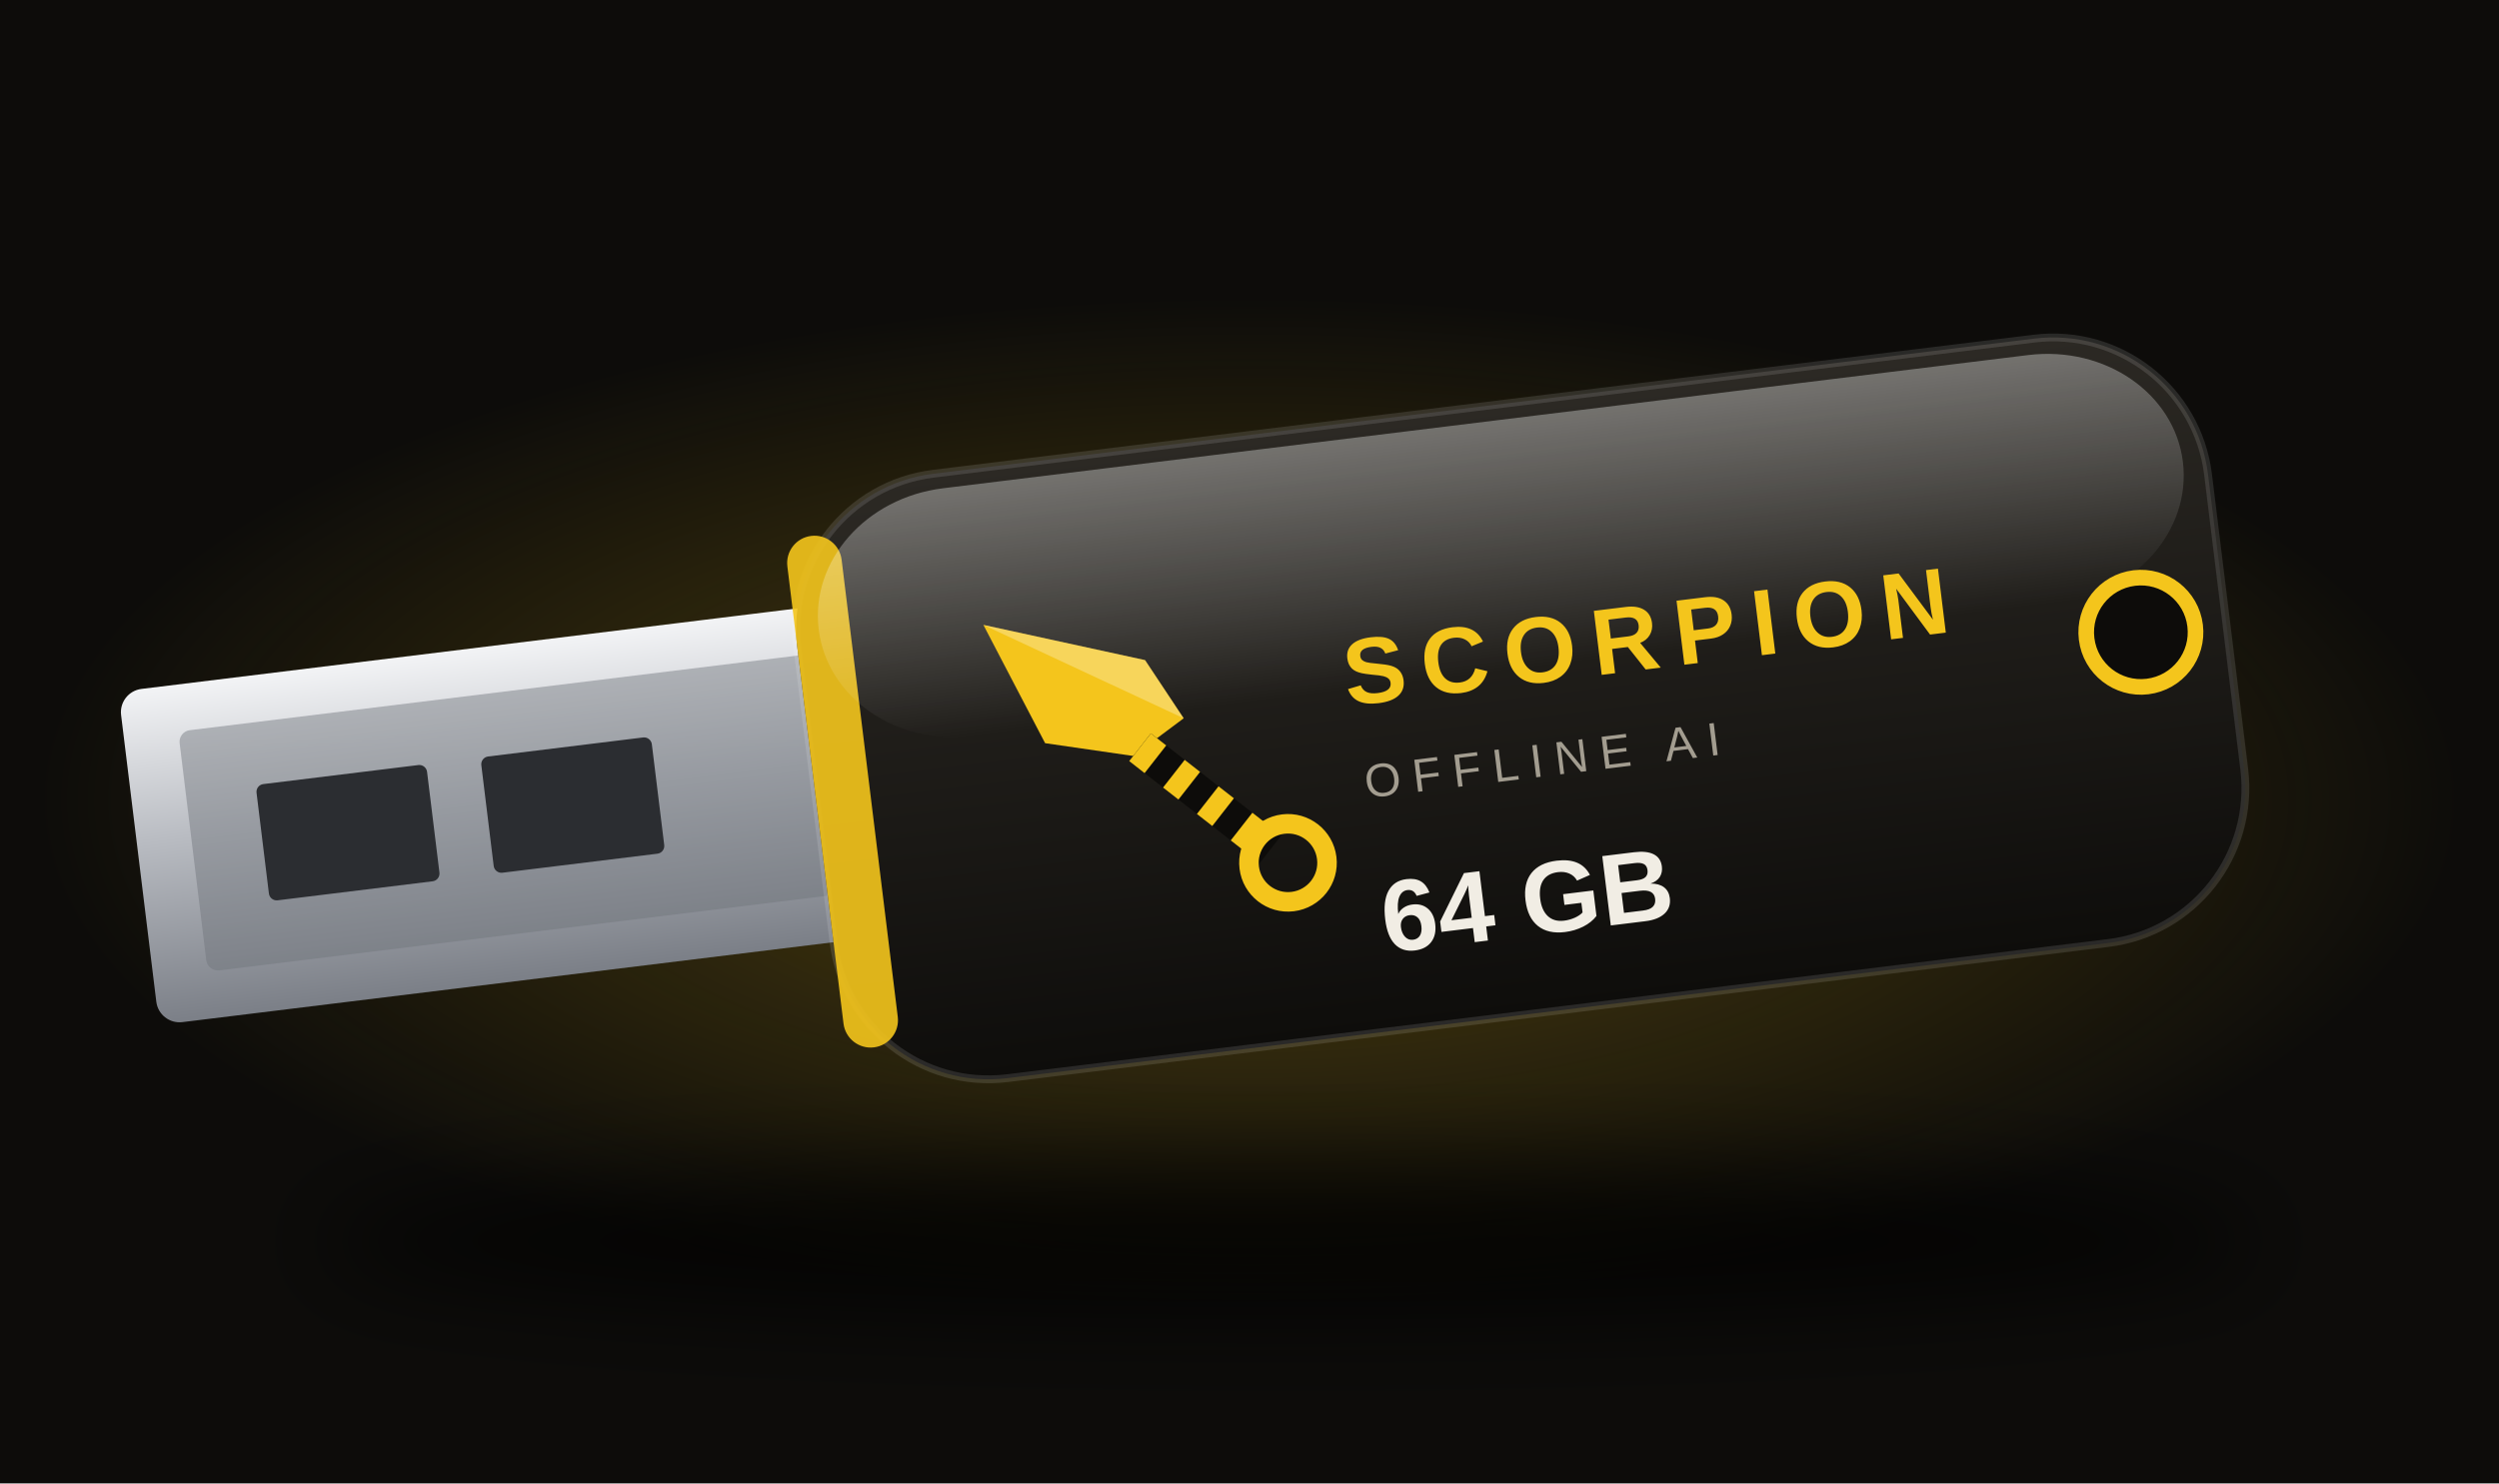
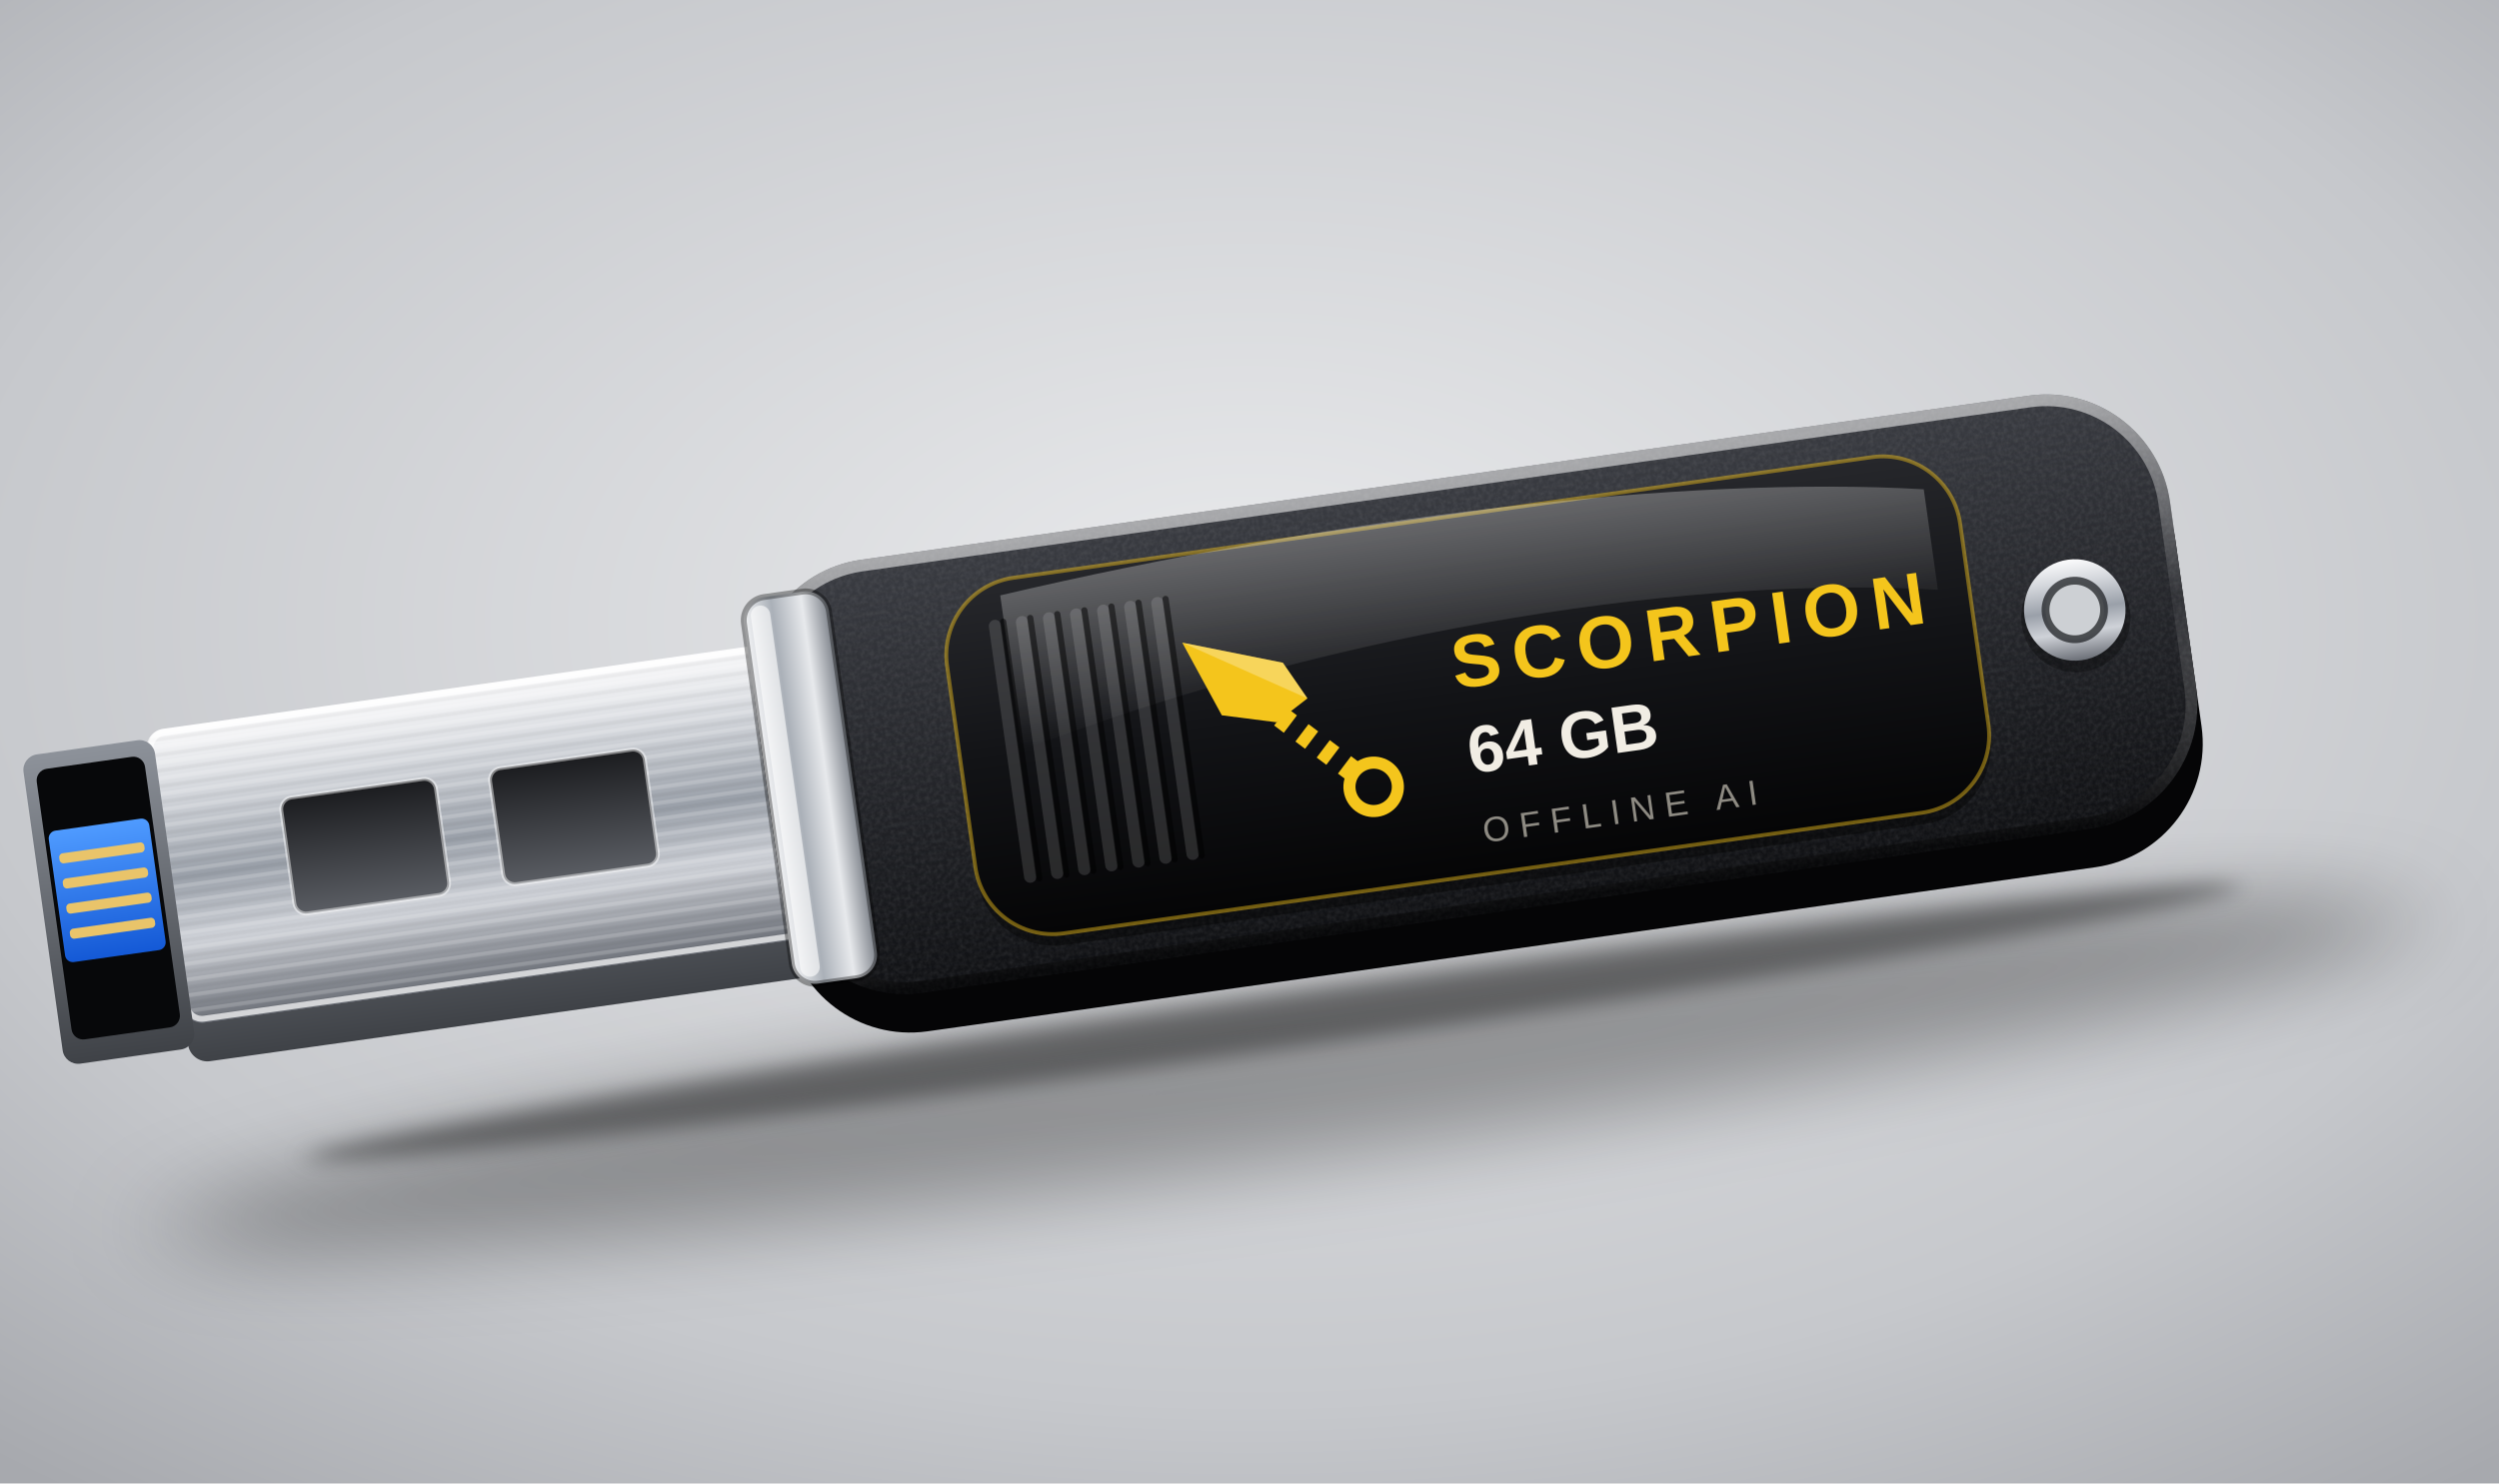
- <svg xmlns="http://www.w3.org/2000/svg" viewBox="0 0 640 380" width="1280" height="760" role="img" aria-label="Scorpion USB 64 GB">
+ <svg xmlns="http://www.w3.org/2000/svg" xmlns:xlink="http://www.w3.org/1999/xlink" viewBox="0 0 640 380" width="1280" height="760" role="img" aria-label="Scorpion USB 64 GB">
  <defs>
+     <radialGradient id="studio" cx=".5" cy=".42" r=".75">
+       <stop offset="0" stop-color="#e9eaec" />
+       <stop offset=".7" stop-color="#c6c8cc" />
+       <stop offset="1" stop-color="#a7a9ae" />
+     </radialGradient>
    <linearGradient id="body" x1="0" y1="0" x2="0" y2="1">
-       <stop offset="0" stop-color="#2c2924" />
-       <stop offset="1" stop-color="#0e0d0b" />
+       <stop offset="0" stop-color="#3a3c42" />
+       <stop offset="1" stop-color="#101114" />
+     </linearGradient>
+     <linearGradient id="plate" x1="0" y1="0" x2="0" y2="1">
+       <stop offset="0" stop-color="#26272b" />
+       <stop offset=".5" stop-color="#121316" />
+       <stop offset="1" stop-color="#050506" />
+     </linearGradient>
+     <linearGradient id="bevel" x1="0" y1="0" x2="0" y2="1">
+       <stop offset="0" stop-color="#fff" stop-opacity=".55" />
+       <stop offset=".5" stop-color="#fff" stop-opacity=".05" />
+       <stop offset="1" stop-color="#000" stop-opacity=".5" />
    </linearGradient>
    <linearGradient id="metal" x1="0" y1="0" x2="0" y2="1">
-       <stop offset="0" stop-color="#f2f3f5" />
-       <stop offset=".45" stop-color="#b9bcc2" />
-       <stop offset="1" stop-color="#7b7f87" />
+       <stop offset="0" stop-color="#fbfbfc" />
+       <stop offset=".22" stop-color="#d4d7dc" />
+       <stop offset=".5" stop-color="#9aa0a9" />
+       <stop offset=".72" stop-color="#cfd2d8" />
+       <stop offset="1" stop-color="#6b6f77" />
+     </linearGradient>
+     <linearGradient id="metalSide" x1="0" y1="0" x2="0" y2="1">
+       <stop offset="0" stop-color="#8d929a" />
+       <stop offset="1" stop-color="#3f4247" />
+     </linearGradient>
+     <linearGradient id="collar" x1="0" y1="0" x2="1" y2="0">
+       <stop offset="0" stop-color="#f4f5f7" />
+       <stop offset=".35" stop-color="#aab0b8" />
+       <stop offset=".7" stop-color="#e7e9ec" />
+       <stop offset="1" stop-color="#7d828a" />
+     </linearGradient>
+     <linearGradient id="blue" x1="0" y1="0" x2="0" y2="1">
+       <stop offset="0" stop-color="#4f9bff" />
+       <stop offset="1" stop-color="#1459d6" />
    </linearGradient>
    <linearGradient id="gloss" x1="0" y1="0" x2="0" y2="1">
-       <stop offset="0" stop-color="#fff" stop-opacity=".34" />
+       <stop offset="0" stop-color="#fff" stop-opacity=".30" />
      <stop offset="1" stop-color="#fff" stop-opacity="0" />
    </linearGradient>
-     <radialGradient id="glow" cx=".5" cy=".5" r=".5">
-       <stop offset="0" stop-color="#f4c51c" stop-opacity=".30" />
-       <stop offset="1" stop-color="#f4c51c" stop-opacity="0" />
-     </radialGradient>
-     <filter id="blur" x="-20%" y="-50%" width="140%" height="200%">
+     <linearGradient id="hole" x1="0" y1="0" x2="0" y2="1">
+       <stop offset="0" stop-color="#1b1c1f" />
+       <stop offset="1" stop-color="#5a5d63" />
+     </linearGradient>
+     <pattern id="brush" width="4" height="4" patternUnits="userSpaceOnUse">
+       <rect width="4" height="1" fill="#fff" opacity=".35" />
+       <rect width="4" height="1" y="2" fill="#000" opacity=".08" />
+     </pattern>
+     <filter id="blur12" x="-20%" y="-80%" width="140%" height="260%">
      <feGaussianBlur stdDeviation="12" />
    </filter>
+     <filter id="blur3" x="-10%" y="-100%" width="120%" height="300%">
+       <feGaussianBlur stdDeviation="3" />
+     </filter>
+     <filter id="grain" x="0" y="0" width="100%" height="100%">
+       <feTurbulence type="fractalNoise" baseFrequency=".9" numOctaves="2" seed="7" result="n" />
+       <feColorMatrix in="n" type="matrix" values="0 0 0 0 1  0 0 0 0 1  0 0 0 0 1  0 0 0 .9 -.3" result="m" />
+       <feComposite in="m" in2="SourceAlpha" operator="in" />
+     </filter>
+     <g id="stick">
+       <rect x="40" y="158" width="170" height="76" rx="5" fill="url(#metalSide)" />
+       <rect x="40" y="148" width="170" height="76" rx="5" fill="url(#metal)" />
+       <rect x="40" y="148" width="170" height="76" rx="5" fill="url(#brush)" opacity=".5" />
+       <rect x="41" y="149" width="168" height="74" rx="4" fill="none" stroke="#fff" stroke-opacity=".7" stroke-width="1.5" />
+       <rect x="72" y="170" width="40" height="30" rx="3" fill="url(#hole)" />
+       <rect x="126" y="170" width="40" height="30" rx="3" fill="url(#hole)" />
+       <rect x="72" y="170" width="40" height="30" rx="3" fill="none" stroke="#fff" stroke-opacity=".45" />
+       <rect x="126" y="170" width="40" height="30" rx="3" fill="none" stroke="#fff" stroke-opacity=".45" />
+       <g>
+         <rect x="8" y="150" width="34" height="80" rx="4" fill="url(#metalSide)" />
+         <rect x="11" y="154" width="28" height="70" rx="3" fill="#07080a" />
+         <rect x="12" y="170" width="26" height="34" rx="2" fill="url(#blue)" />
+         <rect x="14" y="176" width="22" height="2.6" rx="1" fill="#e9c46a" />
+         <rect x="14" y="182.5" width="22" height="2.6" rx="1" fill="#e9c46a" />
+         <rect x="14" y="189" width="22" height="2.6" rx="1" fill="#e9c46a" />
+         <rect x="14" y="195.5" width="22" height="2.6" rx="1" fill="#e9c46a" />
+       </g>
+       <rect x="196" y="140" width="366" height="112" rx="32" fill="#050506" />
+       <rect x="196" y="130" width="366" height="112" rx="32" fill="url(#body)" />
+       <rect x="196" y="130" width="366" height="112" rx="32" fill="#fff" filter="url(#grain)" opacity=".14" />
+       <rect x="197.5" y="131.5" width="363" height="109" rx="30.5" fill="none" stroke="url(#bevel)" stroke-width="3" />
+       <rect x="246" y="140" width="262" height="92" rx="20" fill="#000" opacity=".4" transform="translate(0 3)" />
+       <rect x="246" y="140" width="262" height="92" rx="20" fill="url(#plate)" stroke="#f4c51c" stroke-opacity=".45" stroke-width="1" />
+       <path d="M262 144 C 350 136 440 138 500 150 L 500 176 C 440 164 350 164 262 184 Z" fill="url(#gloss)" />
+       <rect x="258" y="150" width="3.2" height="68" rx="1.6" fill="#fff" opacity=".13" />
+       <rect x="261" y="150" width="1.6" height="68" rx=".8" fill="#000" opacity=".5" />
+       <rect x="265" y="150" width="3.2" height="68" rx="1.6" fill="#fff" opacity=".13" />
+       <rect x="268" y="150" width="1.6" height="68" rx=".8" fill="#000" opacity=".5" />
+       <rect x="272" y="150" width="3.2" height="68" rx="1.6" fill="#fff" opacity=".13" />
+       <rect x="275" y="150" width="1.6" height="68" rx=".8" fill="#000" opacity=".5" />
+       <rect x="279" y="150" width="3.2" height="68" rx="1.6" fill="#fff" opacity=".13" />
+       <rect x="282" y="150" width="1.6" height="68" rx=".8" fill="#000" opacity=".5" />
+       <rect x="286" y="150" width="3.2" height="68" rx="1.6" fill="#fff" opacity=".13" />
+       <rect x="289" y="150" width="1.6" height="68" rx=".8" fill="#000" opacity=".5" />
+       <rect x="293" y="150" width="3.2" height="68" rx="1.6" fill="#fff" opacity=".13" />
+       <rect x="296" y="150" width="1.6" height="68" rx=".8" fill="#000" opacity=".5" />
+       <rect x="300" y="150" width="3.2" height="68" rx="1.6" fill="#fff" opacity=".13" />
+       <rect x="303" y="150" width="1.6" height="68" rx=".8" fill="#000" opacity=".5" />
+       <rect x="196" y="136" width="22" height="100" rx="6" fill="url(#collar)" />
+       <rect x="196" y="136" width="22" height="100" rx="6" fill="none" stroke="#000" stroke-opacity=".35" stroke-width="1.5" />
+       <rect x="198" y="138" width="5" height="96" rx="2.5" fill="#fff" opacity=".6" />
+       <circle cx="534" cy="188" r="14" fill="#000" opacity=".3" />
+       <circle cx="534" cy="186" r="13" fill="url(#metal)" />
+       <circle cx="534" cy="186" r="7.5" fill="#cdd0d4" />
+       <circle cx="534" cy="186" r="7.5" fill="none" stroke="#2a2c30" stroke-opacity=".8" stroke-width="2" />
+       <g transform="translate(304 160) scale(.62)">
+         <polygon points="4,4 44,18 52,34 38,42 16,36" fill="#f4c51c" />
+         <polygon points="4,4 44,18 52,34" fill="#fff" opacity=".28" />
+         <line x1="40" y1="40" x2="70" y2="70" stroke="#f4c51c" stroke-width="9" stroke-dasharray="5 6" />
+         <circle cx="74" cy="74" r="10" fill="none" stroke="#f4c51c" stroke-width="5" />
+       </g>
+       <text x="374" y="184" font-family="Arial, Helvetica, sans-serif" font-weight="700" font-size="19" letter-spacing="3" fill="#f4c51c">SCORPION</text>
+       <text x="375" y="206" font-family="Arial, Helvetica, sans-serif" font-weight="700" font-size="17" fill="#f1ede4">64 GB</text>
+       <text x="376" y="224" font-family="Arial, Helvetica, sans-serif" font-size="9" letter-spacing="2.5" fill="#8d8a82">OFFLINE AI</text>
+     </g>
  </defs>
-   <rect width="640" height="380" fill="#0d0c0a" />
-   <ellipse cx="320" cy="205" rx="310" ry="130" fill="url(#glow)" />
-   <ellipse cx="330" cy="318" rx="250" ry="20" fill="#000" opacity="0.7" filter="url(#blur)" />
-   <g transform="rotate(-7 320 190)">
-     <rect x="34" y="142" width="194" height="86" rx="6" fill="url(#metal)" />
-     <rect x="48" y="154" width="170" height="62" rx="3" fill="#6f737b" opacity=".45" />
-     <rect x="66" y="170" width="44" height="30" rx="2" fill="#2b2d31" />
-     <rect x="124" y="170" width="44" height="30" rx="2" fill="#2b2d31" />
-     <rect x="208" y="112" width="364" height="156" rx="40" fill="url(#body)" stroke="#fff" stroke-opacity=".12" stroke-width="2" />
-     <rect x="208" y="124" width="14" height="132" rx="7" fill="#f4c51c" opacity=".9" />
-     <rect x="214" y="116" width="352" height="64" rx="36" fill="url(#gloss)" />
-     <circle cx="550" cy="190" r="14" fill="#0d0c0a" stroke="#f4c51c" stroke-width="4" />
-     <g transform="translate(252 148)">
-       <polygon points="4,4 44,18 52,34 38,42 16,36" fill="#f4c51c" />
-       <polygon points="4,4 44,18 52,34" fill="#fff" opacity=".28" />
-       <line x1="40" y1="40" x2="70" y2="70" stroke="#0d0c0a" stroke-width="9" stroke-linecap="butt" />
-       <line x1="40" y1="40" x2="70" y2="70" stroke="#f4c51c" stroke-width="9" stroke-dasharray="5 6" />
-       <circle cx="74" cy="74" r="10" fill="none" stroke="#f4c51c" stroke-width="5" />
-     </g>
-     <text x="346" y="184" font-family="Arial, Helvetica, sans-serif" font-weight="700" font-size="24" letter-spacing="4" fill="#f4c51c">SCORPION</text>
-     <text x="348" y="208" font-family="Arial, Helvetica, sans-serif" font-size="12" letter-spacing="3" fill="#a39d90">OFFLINE AI</text>
-     <text x="348" y="248" font-family="Arial, Helvetica, sans-serif" font-weight="700" font-size="26" fill="#f1ede4">64 GB</text>
+   <rect width="640" height="380" fill="url(#studio)" />
+   <g transform="rotate(-8 320 190)">
+     <ellipse cx="318" cy="276" rx="290" ry="22" fill="#000" opacity="0.32" filter="url(#blur12)" />
+     <ellipse cx="316" cy="262" rx="250" ry="7" fill="#000" opacity="0.4" filter="url(#blur3)" />
+     <use href="#stick" xlink:href="#stick" />
  </g>
</svg>
